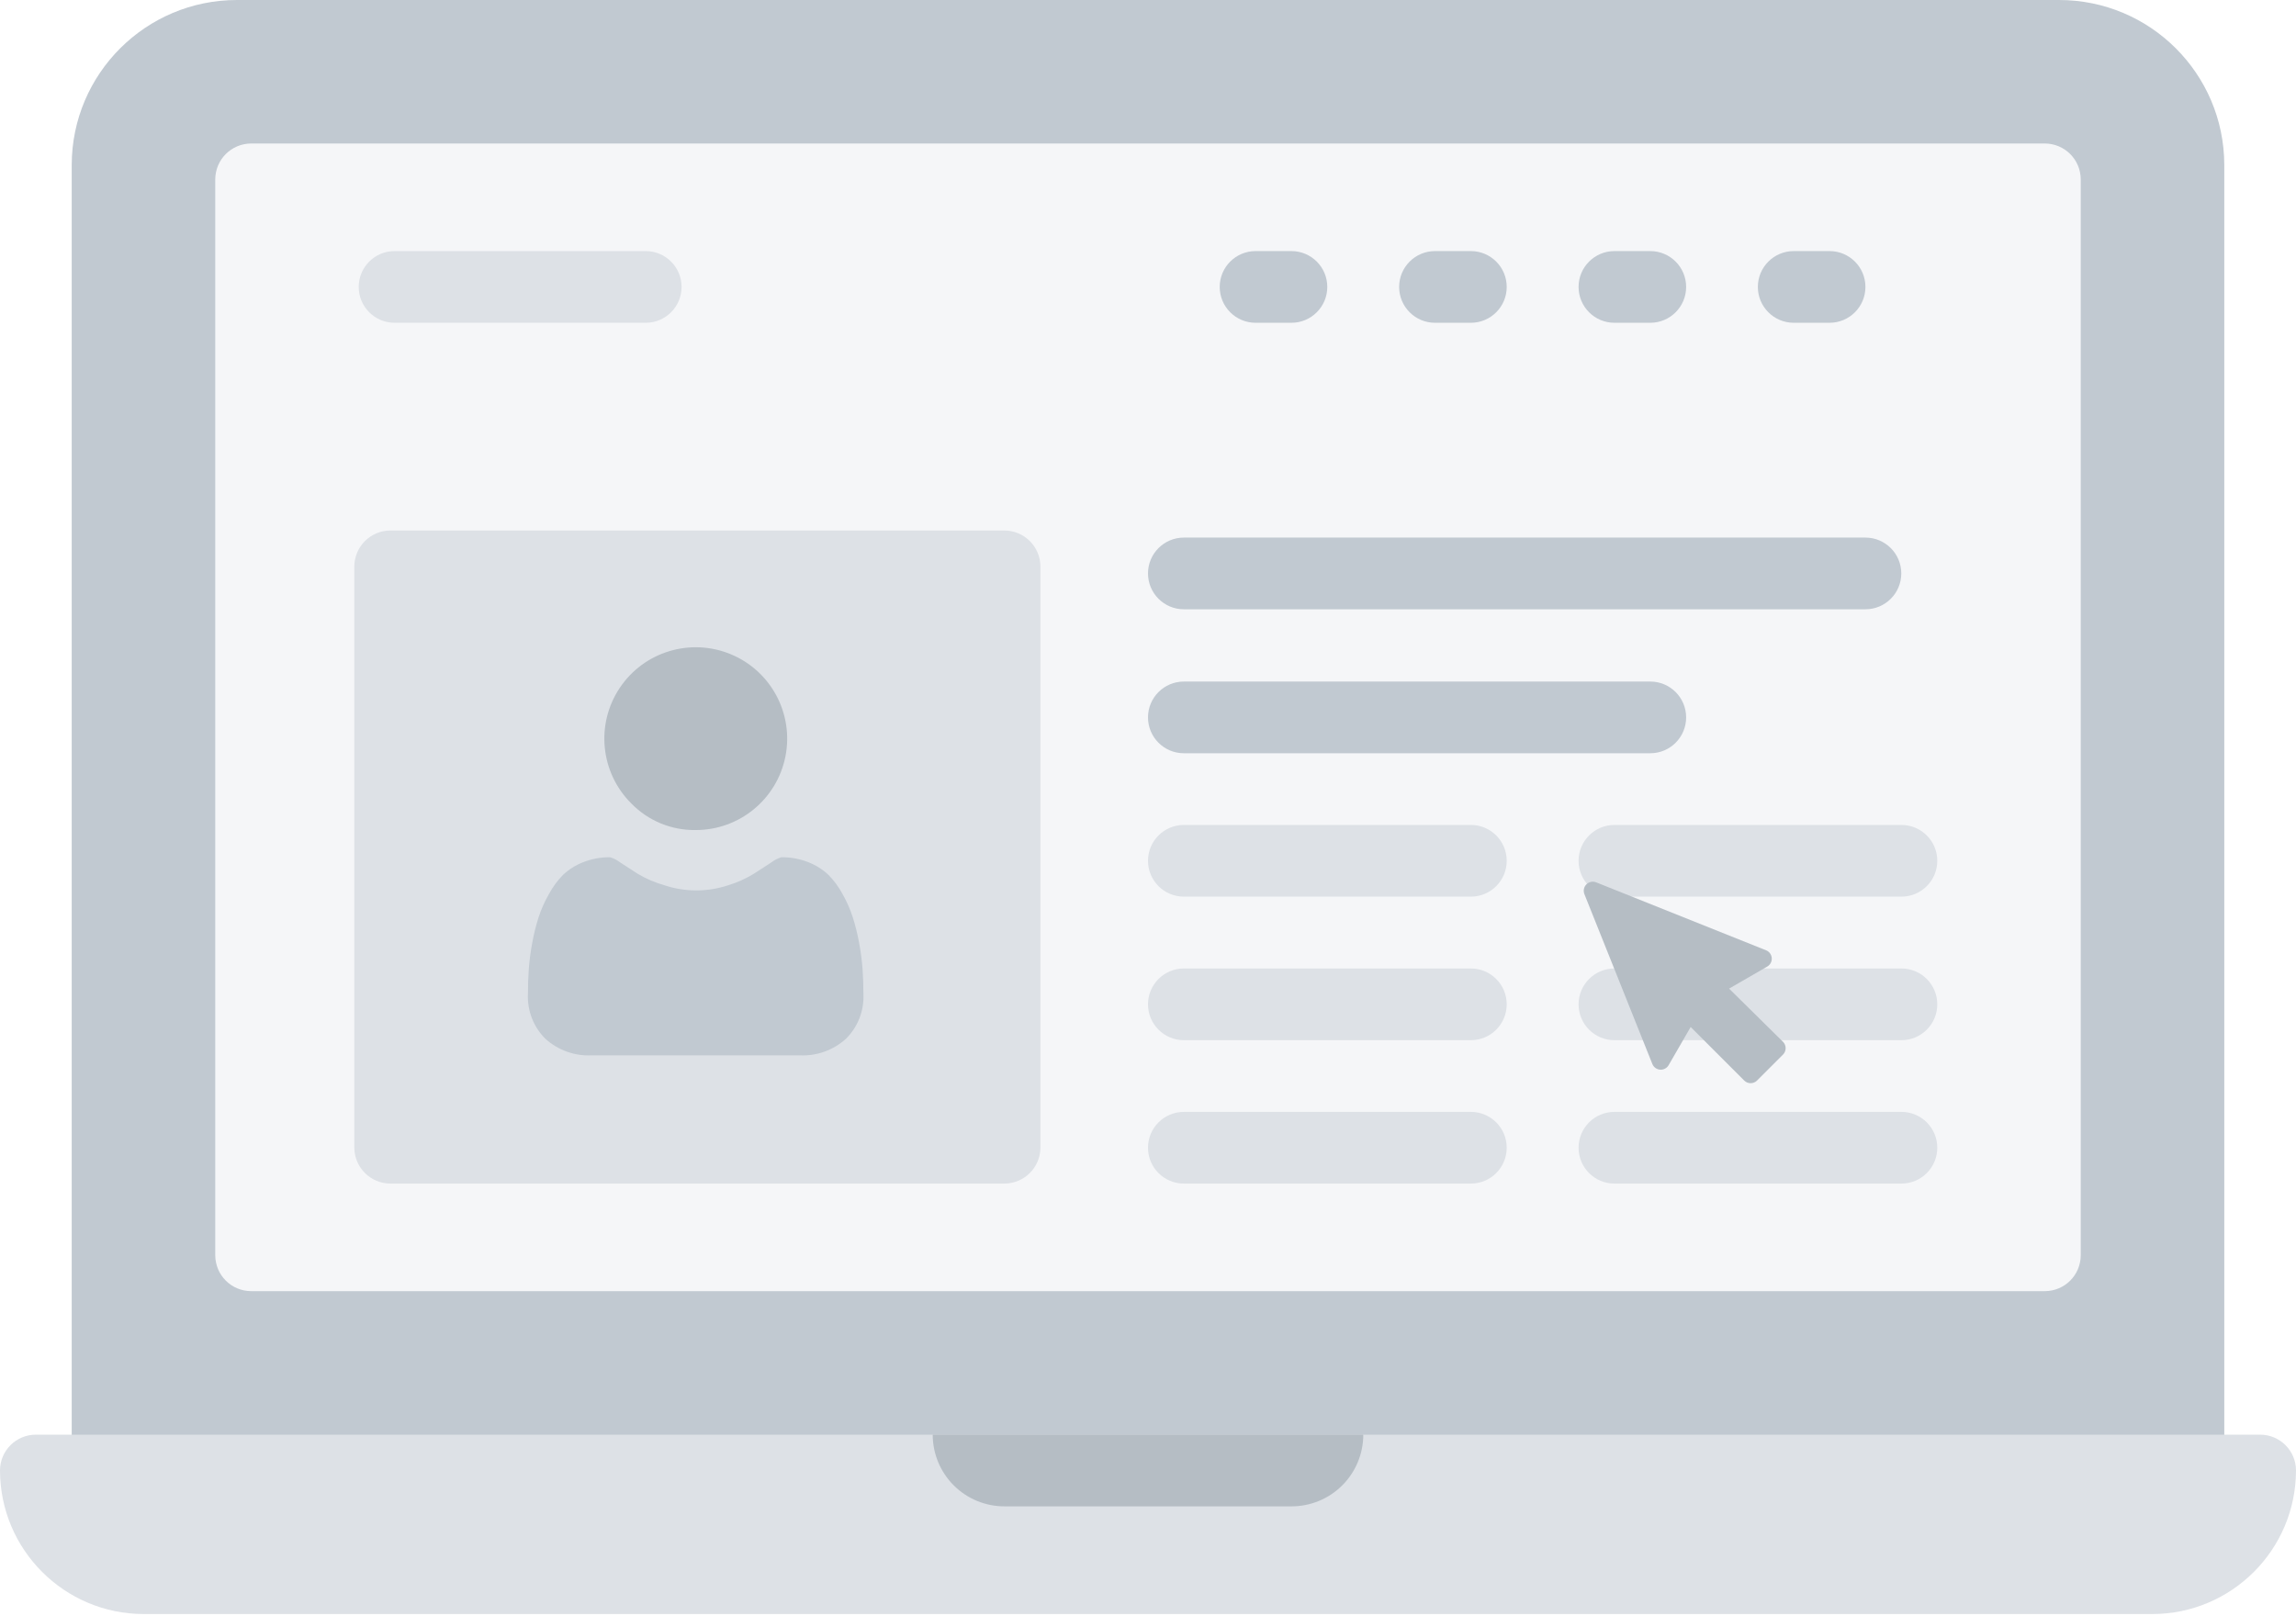
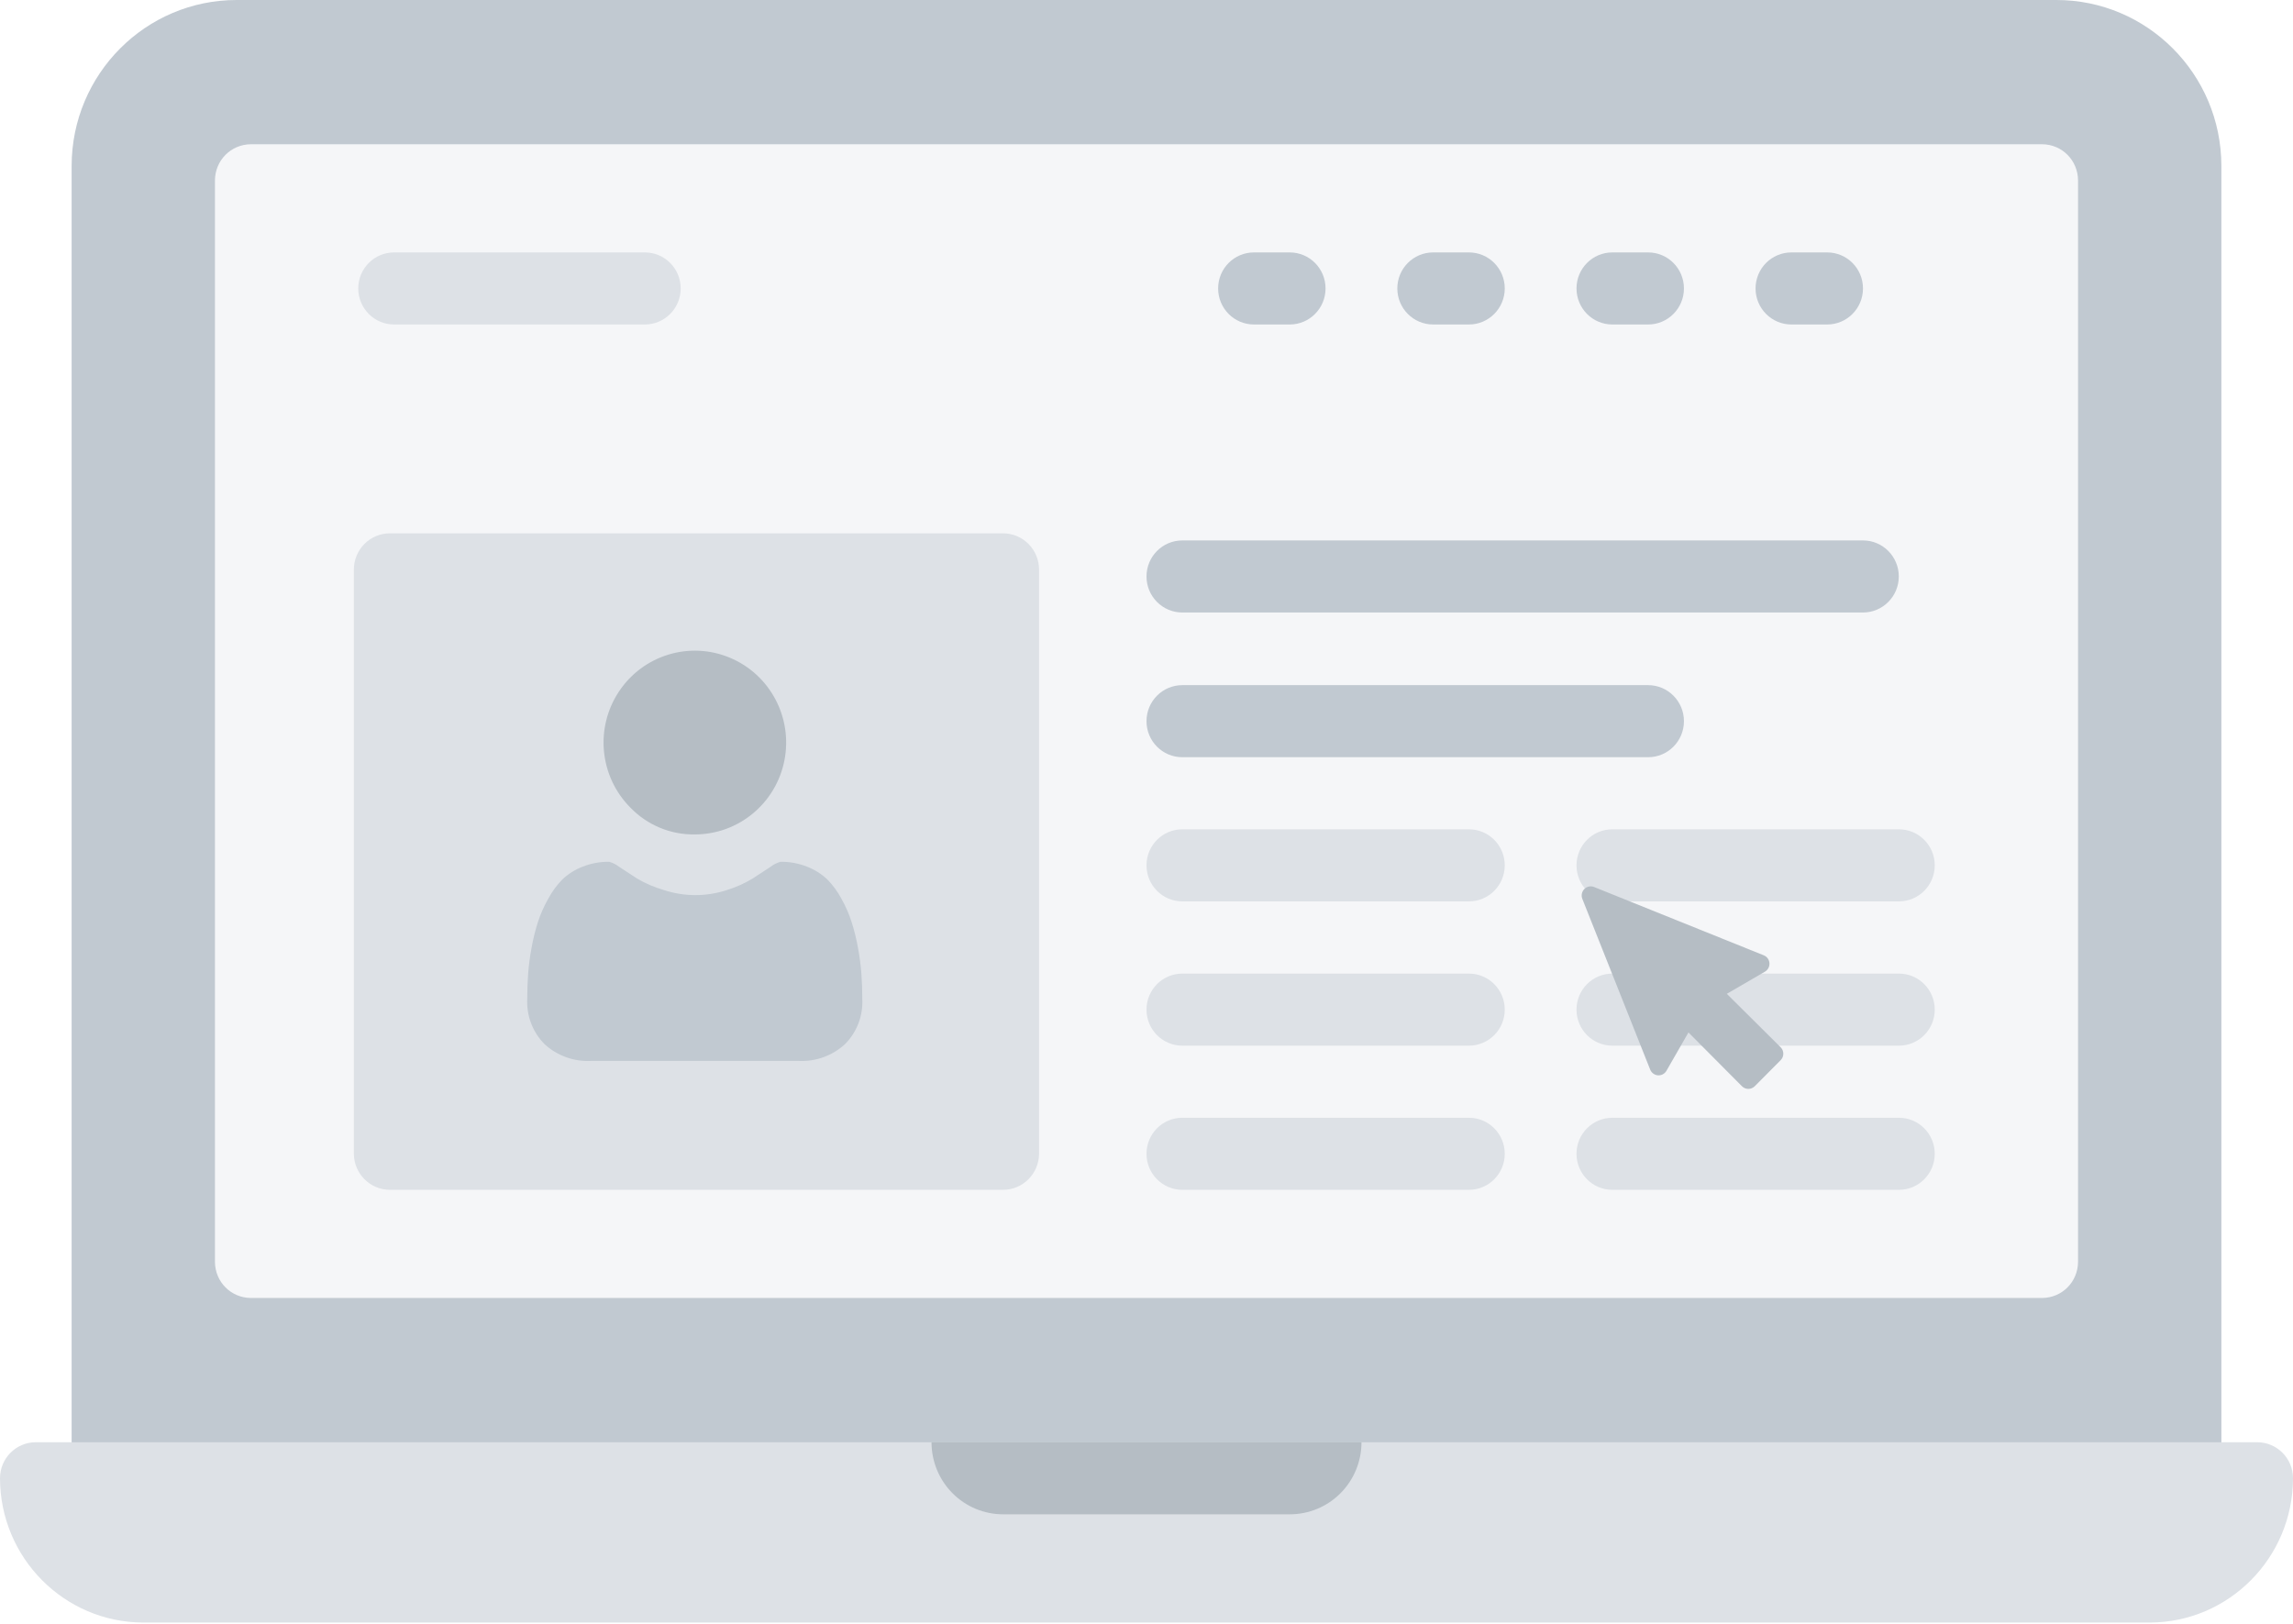
- <svg xmlns="http://www.w3.org/2000/svg" width="162px" height="114px" viewBox="0 0 162 114" version="1.1">
-   <defs />
+ <svg xmlns="http://www.w3.org/2000/svg" width="96px" height="68px" viewBox="0 0 96 68" version="1.1">
  <g id="design" stroke="none" stroke-width="1" fill="none" fill-rule="evenodd">
-     <g id="home" transform="translate(-1429, -886)" fill-rule="nonzero">
-       <g id="administration-" transform="translate(1429, 886)">
-         <rect id="Rectangle-path" fill="#F5F6F8" x="15.19" y="10.13" width="131.63" height="81" />
-         <path d="M145.27,-1.77635515e-15 L16.72,-1.77635515e-15 C10.292,-2.12759089e-05 5.077,5.202 5.06,11.63 L5.06,103.78 C5.06,104.451 5.327,105.095 5.801,105.569 C6.275,106.043 6.919,106.31 7.59,106.31 L154.41,106.31 C155.807,106.31 156.94,105.177 156.94,103.78 L156.94,11.63 C156.923,5.198 151.702,-0.006 145.27,-1.77635515e-15 Z M15.19,88.59 L15.19,12.66 C15.19,11.263 16.323,10.13 17.72,10.13 L144.28,10.13 C145.677,10.13 146.81,11.263 146.81,12.66 L146.81,88.59 C146.81,89.987 145.677,91.12 144.28,91.12 L17.72,91.12 C16.323,91.12 15.19,89.987 15.19,88.59 Z" id="Shape" fill="#C1C9D1" />
-         <path d="M159.47,101.25 L2.53,101.25 C1.133,101.25 1.71117499e-16,102.383 0,103.78 C0.011,109.37 4.54,113.899 10.13,113.91 L151.87,113.91 C157.46,113.899 161.989,109.37 162,103.78 C162,102.383 160.867,101.25 159.47,101.25 Z" id="Shape" fill="#DDE1E6" />
-         <path d="M45.56,22.78 L27.84,22.78 C26.443,22.78 25.31,21.647 25.31,20.25 C25.31,18.853 26.443,17.72 27.84,17.72 L45.56,17.72 C46.957,17.72 48.09,18.853 48.09,20.25 C48.09,21.647 46.957,22.78 45.56,22.78 Z" id="Shape" fill="#DDE1E6" />
-         <path d="M91.13,22.78 L88.59,22.78 C87.193,22.78 86.06,21.647 86.06,20.25 C86.06,18.853 87.193,17.72 88.59,17.72 L91.12,17.72 C92.517,17.72 93.65,18.853 93.65,20.25 C93.65,21.647 92.517,22.78 91.12,22.78 L91.13,22.78 Z" id="Shape" fill="#C1C9D1" />
-         <path d="M103.78,22.78 L101.25,22.78 C99.853,22.78 98.72,21.647 98.72,20.25 C98.72,18.853 99.853,17.72 101.25,17.72 L103.78,17.72 C105.177,17.72 106.31,18.853 106.31,20.25 C106.31,21.647 105.177,22.78 103.78,22.78 Z" id="Shape" fill="#C1C9D1" />
-         <path d="M116.44,22.78 L113.91,22.78 C112.513,22.78 111.38,21.647 111.38,20.25 C111.38,18.853 112.513,17.72 113.91,17.72 L116.44,17.72 C117.837,17.72 118.97,18.853 118.97,20.25 C118.97,21.647 117.837,22.78 116.44,22.78 Z" id="Shape" fill="#C1C9D1" />
-         <path d="M129.09,22.78 L126.56,22.78 C125.163,22.78 124.03,21.647 124.03,20.25 C124.03,18.853 125.163,17.72 126.56,17.72 L129.09,17.72 C130.487,17.72 131.62,18.853 131.62,20.25 C131.62,21.647 130.487,22.78 129.09,22.78 Z" id="Shape" fill="#C1C9D1" />
-         <path d="M70.86,83.53 L27.55,83.53 C26.149,83.53 25.011,82.401 25,81 L25,40 C24.997,39.322 25.265,38.671 25.743,38.19 C26.222,37.71 26.872,37.44 27.55,37.44 L70.86,37.44 C71.538,37.44 72.188,37.71 72.667,38.19 C73.145,38.671 73.413,39.322 73.41,40 L73.41,81 C73.399,82.401 72.261,83.53 70.86,83.53 Z" id="Shape" fill="#DDE1E6" />
-         <path d="M131.63,43 L83.53,43 C82.133,43 81,41.867 81,40.47 C81,39.073 82.133,37.94 83.53,37.94 L131.62,37.94 C133.017,37.94 134.15,39.073 134.15,40.47 C134.15,41.867 133.017,43 131.62,43 L131.63,43 Z" id="Shape" fill="#C1C9D1" />
-         <path d="M103.78,63.28 L83.53,63.28 C82.133,63.28 81,62.147 81,60.75 C81,59.353 82.133,58.22 83.53,58.22 L103.78,58.22 C105.177,58.22 106.31,59.353 106.31,60.75 C106.31,62.147 105.177,63.28 103.78,63.28 Z" id="Shape" fill="#DDE1E6" />
-         <path d="M103.78,73.41 L83.53,73.41 C82.133,73.41 81,72.277 81,70.88 C81,69.483 82.133,68.35 83.53,68.35 L103.78,68.35 C105.177,68.35 106.31,69.483 106.31,70.88 C106.31,72.277 105.177,73.41 103.78,73.41 Z" id="Shape" fill="#DDE1E6" />
-         <path d="M103.78,83.53 L83.53,83.53 C82.133,83.53 81,82.397 81,81 C81,79.603 82.133,78.47 83.53,78.47 L103.78,78.47 C105.177,78.47 106.31,79.603 106.31,81 C106.31,82.397 105.177,83.53 103.78,83.53 Z" id="Shape" fill="#DDE1E6" />
-         <path d="M134.16,63.28 L113.91,63.28 C112.513,63.28 111.38,62.147 111.38,60.75 C111.38,59.353 112.513,58.22 113.91,58.22 L134.16,58.22 C135.557,58.22 136.69,59.353 136.69,60.75 C136.69,62.147 135.557,63.28 134.16,63.28 Z" id="Shape" fill="#DDE1E6" />
-         <path d="M134.16,73.41 L113.91,73.41 C112.513,73.41 111.38,72.277 111.38,70.88 C111.38,69.483 112.513,68.35 113.91,68.35 L134.16,68.35 C135.557,68.35 136.69,69.483 136.69,70.88 C136.69,72.277 135.557,73.41 134.16,73.41 Z" id="Shape" fill="#DDE1E6" />
-         <path d="M134.16,83.53 L113.91,83.53 C112.513,83.53 111.38,82.397 111.38,81 C111.38,79.603 112.513,78.47 113.91,78.47 L134.16,78.47 C135.557,78.47 136.69,79.603 136.69,81 C136.69,82.397 135.557,83.53 134.16,83.53 Z" id="Shape" fill="#DDE1E6" />
-         <path d="M116.44,53.16 L83.53,53.16 C82.133,53.16 81,52.027 81,50.63 C81,49.233 82.133,48.1 83.53,48.1 L116.44,48.1 C117.837,48.1 118.97,49.233 118.97,50.63 C118.97,52.027 117.837,53.16 116.44,53.16 Z" id="Shape" fill="#C1C9D1" />
-         <path d="M70.88,106.31 L91.13,106.31 C92.472,106.31 93.759,105.777 94.708,104.828 C95.657,103.879 96.19,102.592 96.19,101.25 L65.81,101.25 C65.81,102.594 66.344,103.882 67.296,104.832 C68.247,105.781 69.536,106.313 70.88,106.31 Z" id="Shape" fill="#B5BDC4" />
-         <path d="M49.09,58.58 C52.167,58.581 54.816,56.408 55.417,53.39 C56.018,50.372 54.404,47.35 51.561,46.172 C48.719,44.993 45.44,45.987 43.729,48.545 C42.019,51.104 42.355,54.514 44.53,56.69 C45.724,57.923 47.374,58.607 49.09,58.58 Z" id="Shape" fill="#B5BDC4" />
-         <path d="M60.86,68.39 C60.813,67.776 60.733,67.165 60.62,66.56 C60.51,65.944 60.36,65.336 60.17,64.74 C59.987,64.17 59.746,63.62 59.45,63.1 C59.184,62.601 58.847,62.143 58.45,61.74 C58.033,61.349 57.544,61.043 57.01,60.84 C56.414,60.608 55.779,60.493 55.14,60.5 C54.882,60.572 54.641,60.695 54.43,60.86 L53.18,61.67 C52.613,62.015 52.005,62.287 51.37,62.48 C49.915,62.961 48.345,62.961 46.89,62.48 C46.228,62.293 45.592,62.021 45,61.67 L43.75,60.86 C43.539,60.695 43.298,60.572 43.04,60.5 C42.401,60.493 41.766,60.608 41.17,60.84 C40.636,61.043 40.147,61.349 39.73,61.74 C39.333,62.143 38.997,62.601 38.73,63.1 C38.431,63.62 38.186,64.17 38,64.74 C37.81,65.336 37.66,65.944 37.55,66.56 C37.437,67.165 37.357,67.776 37.31,68.39 C37.27,68.957 37.25,69.537 37.25,70.13 C37.191,71.316 37.638,72.472 38.48,73.31 C39.369,74.116 40.541,74.537 41.74,74.48 L56.43,74.48 C57.629,74.537 58.801,74.116 59.69,73.31 C60.533,72.473 60.981,71.317 60.92,70.13 C60.92,69.537 60.9,68.957 60.86,68.39 Z" id="Shape" fill="#C1C9D1" />
-         <path d="M125.83,73.55 L122,69.77 L124.7,68.21 C124.908,68.086 125.028,67.856 125.011,67.615 C124.994,67.374 124.843,67.163 124.62,67.07 L112.62,62.27 C112.383,62.177 112.113,62.233 111.933,62.413 C111.753,62.593 111.697,62.863 111.79,63.1 L116.59,75.1 C116.683,75.323 116.894,75.474 117.135,75.491 C117.376,75.508 117.606,75.388 117.73,75.18 L119.29,72.48 L123.07,76.26 C123.319,76.507 123.721,76.507 123.97,76.26 L125.82,74.41 C126.044,74.169 126.048,73.797 125.83,73.55 Z" id="Shape" fill="#B5BDC4" />
+     <g id="home-2" transform="translate(-1496, -659)" fill-rule="nonzero">
+       <g id="administration" transform="translate(1496, 659)">
+         <g>
+           <rect id="Rectangle-path" fill="#F5F6F8" x="9.001" y="6.042" width="78.003" height="48.316" />
+           <path d="M86.086,-4.19905824e-13 L9.908,-4.19905824e-13 C6.099,-1.26908934e-05 3.008,3.103 2.999,6.937 L2.999,61.904 C2.999,62.304 3.156,62.688 3.438,62.971 C3.719,63.254 4.1,63.413 4.498,63.413 L91.502,63.413 C92.33,63.413 93.001,62.737 93.001,61.904 L93.001,6.937 C92.992,3.101 89.897,-0.003 86.086,-4.19905824e-13 Z M9.001,52.843 L9.001,7.552 C9.001,6.718 9.673,6.042 10.501,6.042 L85.499,6.042 C86.327,6.042 86.999,6.718 86.999,7.552 L86.999,52.843 C86.999,53.677 86.327,54.352 85.499,54.352 L10.501,54.352 C9.673,54.352 9.001,53.677 9.001,52.843 Z" id="Shape" fill="#C1C9D1" />
+           <path d="M94.501,60.395 L1.499,60.395 C0.671,60.395 -7.0040244e-15,61.07 -7.10542736e-15,61.904 C0.007,65.238 2.69,67.94 6.003,67.946 L89.997,67.946 C93.31,67.94 95.993,65.238 96,61.904 C96,61.07 95.329,60.395 94.501,60.395 Z" id="Shape" fill="#DDE1E6" />
+           <path d="M26.999,13.588 L16.498,13.588 C15.67,13.588 14.999,12.912 14.999,12.079 C14.999,11.245 15.67,10.57 16.498,10.57 L26.999,10.57 C27.827,10.57 28.498,11.245 28.498,12.079 C28.498,12.912 27.827,13.588 26.999,13.588 Z" id="Shape" fill="#DDE1E6" />
+           <path d="M54.003,13.588 L52.498,13.588 C51.67,13.588 50.999,12.912 50.999,12.079 C50.999,11.245 51.67,10.57 52.498,10.57 L53.997,10.57 C54.825,10.57 55.496,11.245 55.496,12.079 C55.496,12.912 54.825,13.588 53.997,13.588 L54.003,13.588 Z" id="Shape" fill="#C1C9D1" />
+           <path d="M61.499,13.588 L60,13.588 C59.172,13.588 58.501,12.912 58.501,12.079 C58.501,11.245 59.172,10.57 60,10.57 L61.499,10.57 C62.327,10.57 62.999,11.245 62.999,12.079 C62.999,12.912 62.327,13.588 61.499,13.588 Z" id="Shape" fill="#C1C9D1" />
+           <path d="M69.001,13.588 L67.502,13.588 C66.674,13.588 66.003,12.912 66.003,12.079 C66.003,11.245 66.674,10.57 67.502,10.57 L69.001,10.57 C69.829,10.57 70.501,11.245 70.501,12.079 C70.501,12.912 69.829,13.588 69.001,13.588 Z" id="Shape" fill="#C1C9D1" />
+           <path d="M76.498,13.588 L74.999,13.588 C74.171,13.588 73.499,12.912 73.499,12.079 C73.499,11.245 74.171,10.57 74.999,10.57 L76.498,10.57 C77.326,10.57 77.997,11.245 77.997,12.079 C77.997,12.912 77.326,13.588 76.498,13.588 Z" id="Shape" fill="#C1C9D1" />
+           <path d="M41.991,49.825 L16.326,49.825 C15.496,49.825 14.821,49.151 14.815,48.316 L14.815,23.86 C14.813,23.455 14.972,23.067 15.255,22.78 C15.539,22.494 15.924,22.333 16.326,22.333 L41.991,22.333 C42.393,22.333 42.778,22.494 43.062,22.78 C43.345,23.067 43.504,23.455 43.502,23.86 L43.502,48.316 C43.496,49.151 42.821,49.825 41.991,49.825 Z" id="Shape" fill="#DDE1E6" />
+           <path d="M78.003,25.649 L49.499,25.649 C48.671,25.649 48,24.973 48,24.14 C48,23.307 48.671,22.631 49.499,22.631 L77.997,22.631 C78.825,22.631 79.496,23.307 79.496,24.14 C79.496,24.973 78.825,25.649 77.997,25.649 L78.003,25.649 Z" id="Shape" fill="#C1C9D1" />
+           <path d="M61.499,37.746 L49.499,37.746 C48.671,37.746 48,37.07 48,36.237 C48,35.403 48.671,34.728 49.499,34.728 L61.499,34.728 C62.327,34.728 62.999,35.403 62.999,36.237 C62.999,37.07 62.327,37.746 61.499,37.746 Z" id="Shape" fill="#DDE1E6" />
+           <path d="M61.499,43.788 L49.499,43.788 C48.671,43.788 48,43.113 48,42.279 C48,41.446 48.671,40.77 49.499,40.77 L61.499,40.77 C62.327,40.77 62.999,41.446 62.999,42.279 C62.999,43.113 62.327,43.788 61.499,43.788 Z" id="Shape" fill="#DDE1E6" />
+           <path d="M61.499,49.825 L49.499,49.825 C48.671,49.825 48,49.149 48,48.316 C48,47.482 48.671,46.807 49.499,46.807 L61.499,46.807 C62.327,46.807 62.999,47.482 62.999,48.316 C62.999,49.149 62.327,49.825 61.499,49.825 Z" id="Shape" fill="#DDE1E6" />
+           <path d="M79.502,37.746 L67.502,37.746 C66.674,37.746 66.003,37.07 66.003,36.237 C66.003,35.403 66.674,34.728 67.502,34.728 L79.502,34.728 C80.33,34.728 81.001,35.403 81.001,36.237 C81.001,37.07 80.33,37.746 79.502,37.746 Z" id="Shape" fill="#DDE1E6" />
+           <path d="M79.502,43.788 L67.502,43.788 C66.674,43.788 66.003,43.113 66.003,42.279 C66.003,41.446 66.674,40.77 67.502,40.77 L79.502,40.77 C80.33,40.77 81.001,41.446 81.001,42.279 C81.001,43.113 80.33,43.788 79.502,43.788 Z" id="Shape" fill="#DDE1E6" />
+           <path d="M79.502,49.825 L67.502,49.825 C66.674,49.825 66.003,49.149 66.003,48.316 C66.003,47.482 66.674,46.807 67.502,46.807 L79.502,46.807 C80.33,46.807 81.001,47.482 81.001,48.316 C81.001,49.149 80.33,49.825 79.502,49.825 Z" id="Shape" fill="#DDE1E6" />
+           <path d="M69.001,31.709 L49.499,31.709 C48.671,31.709 48,31.034 48,30.2 C48,29.367 48.671,28.691 49.499,28.691 L69.001,28.691 C69.829,28.691 70.501,29.367 70.501,30.2 C70.501,31.034 69.829,31.709 69.001,31.709 Z" id="Shape" fill="#C1C9D1" />
+           <path d="M42.003,63.413 L54.003,63.413 C54.798,63.413 55.561,63.095 56.123,62.529 C56.686,61.963 57.001,61.195 57.001,60.395 L38.999,60.395 C38.999,61.196 39.315,61.965 39.879,62.531 C40.442,63.097 41.207,63.415 42.003,63.413 Z" id="Shape" fill="#B5BDC4" />
+           <path d="M29.09,34.942 C30.914,34.943 32.484,33.647 32.84,31.847 C33.196,30.046 32.239,28.244 30.555,27.541 C28.87,26.838 26.927,27.431 25.914,28.957 C24.9,30.483 25.099,32.517 26.388,33.815 C27.095,34.551 28.074,34.959 29.09,34.942 Z" id="Shape" fill="#B5BDC4" />
+           <path d="M36.065,40.794 C36.037,40.428 35.99,40.063 35.923,39.702 C35.858,39.335 35.769,38.972 35.656,38.617 C35.548,38.277 35.405,37.949 35.23,37.639 C35.072,37.341 34.872,37.068 34.637,36.827 C34.39,36.594 34.1,36.412 33.784,36.291 C33.431,36.152 33.054,36.083 32.676,36.088 C32.523,36.131 32.38,36.204 32.255,36.302 L31.514,36.786 C31.178,36.991 30.818,37.153 30.441,37.269 C29.579,37.555 28.649,37.555 27.787,37.269 C27.394,37.157 27.018,36.995 26.667,36.786 L25.926,36.302 C25.801,36.204 25.658,36.131 25.505,36.088 C25.126,36.083 24.75,36.152 24.397,36.291 C24.081,36.412 23.791,36.594 23.544,36.827 C23.309,37.068 23.109,37.341 22.951,37.639 C22.774,37.949 22.629,38.277 22.519,38.617 C22.406,38.972 22.317,39.335 22.252,39.702 C22.185,40.063 22.137,40.428 22.11,40.794 C22.086,41.132 22.074,41.478 22.074,41.832 C22.039,42.54 22.304,43.229 22.803,43.729 C23.33,44.21 24.024,44.461 24.735,44.427 L33.44,44.427 C34.15,44.461 34.845,44.21 35.372,43.729 C35.872,43.23 36.137,42.54 36.101,41.832 C36.101,41.478 36.089,41.132 36.065,40.794 Z" id="Shape" fill="#C1C9D1" />
+           <path d="M74.566,43.872 L72.296,41.617 L73.896,40.687 C74.019,40.613 74.091,40.476 74.081,40.332 C74.07,40.188 73.981,40.062 73.849,40.007 L66.738,37.144 C66.597,37.088 66.437,37.121 66.331,37.229 C66.224,37.336 66.191,37.497 66.246,37.639 L69.09,44.796 C69.146,44.929 69.271,45.02 69.414,45.03 C69.556,45.04 69.693,44.968 69.766,44.844 L70.69,43.234 L72.93,45.488 C73.078,45.635 73.316,45.635 73.464,45.488 L74.56,44.385 C74.693,44.241 74.695,44.019 74.566,43.872 Z" id="Shape" fill="#B5BDC4" />
+         </g>
      </g>
    </g>
  </g>
</svg>
